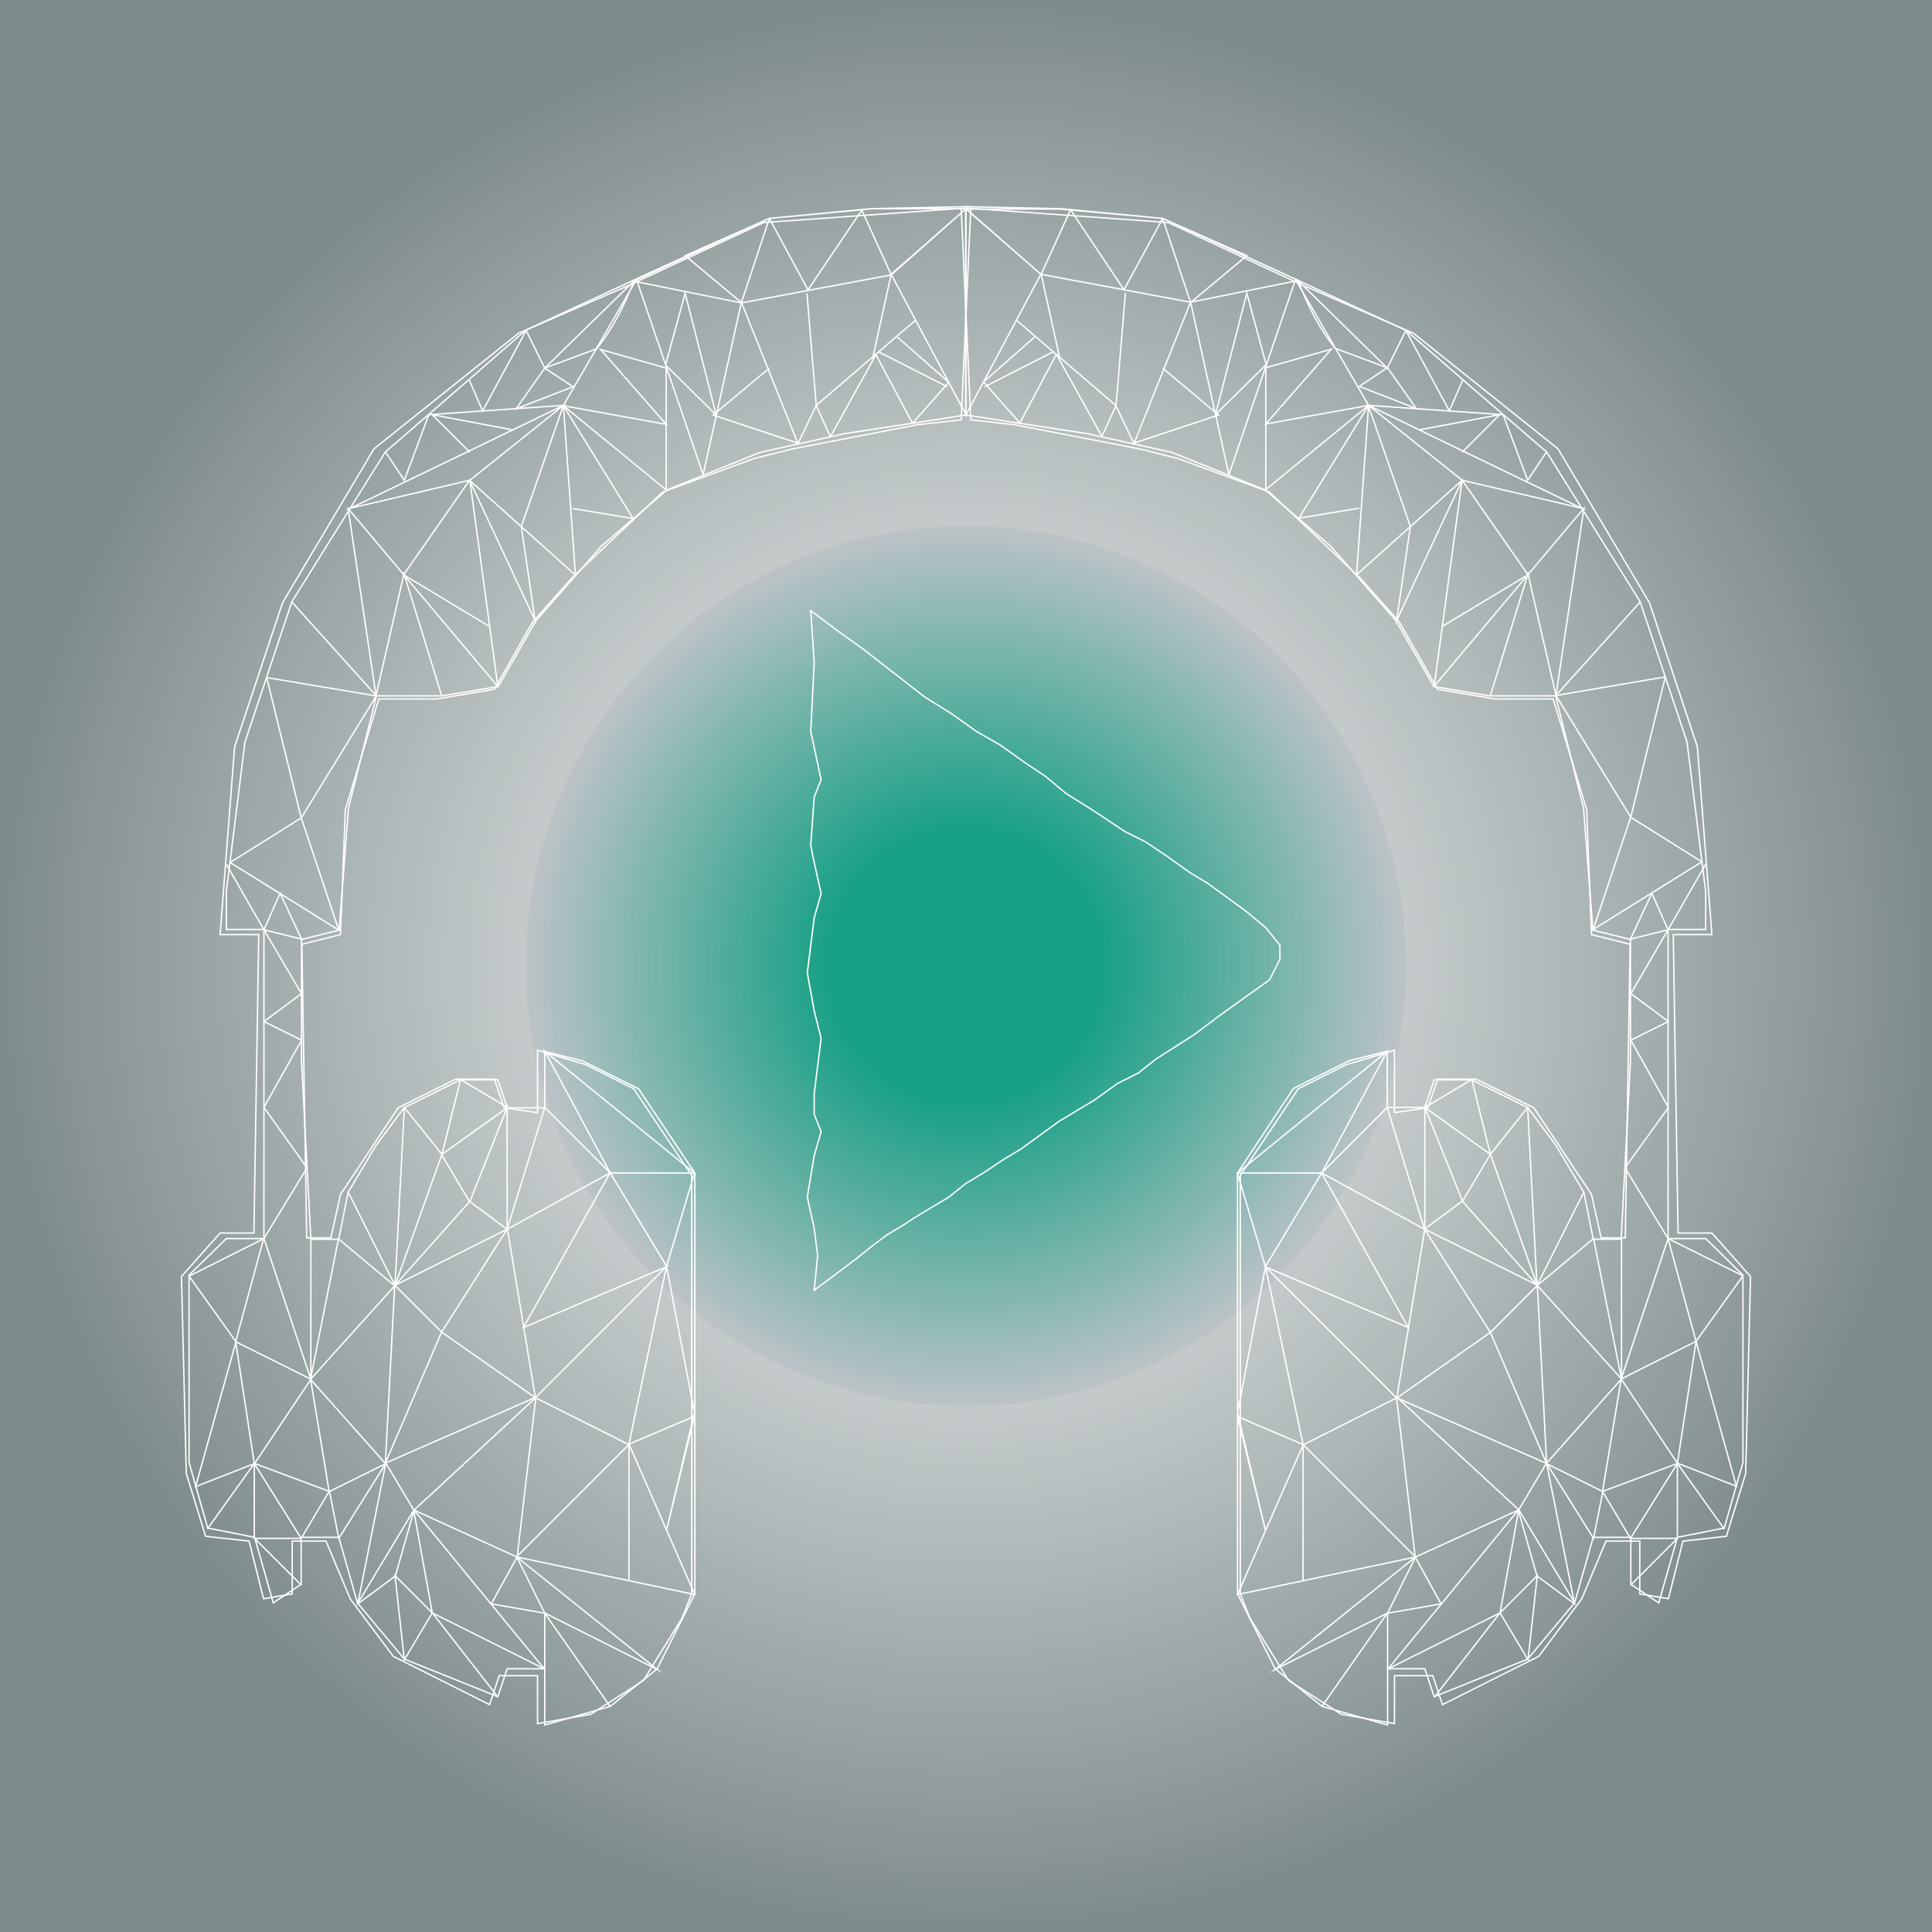
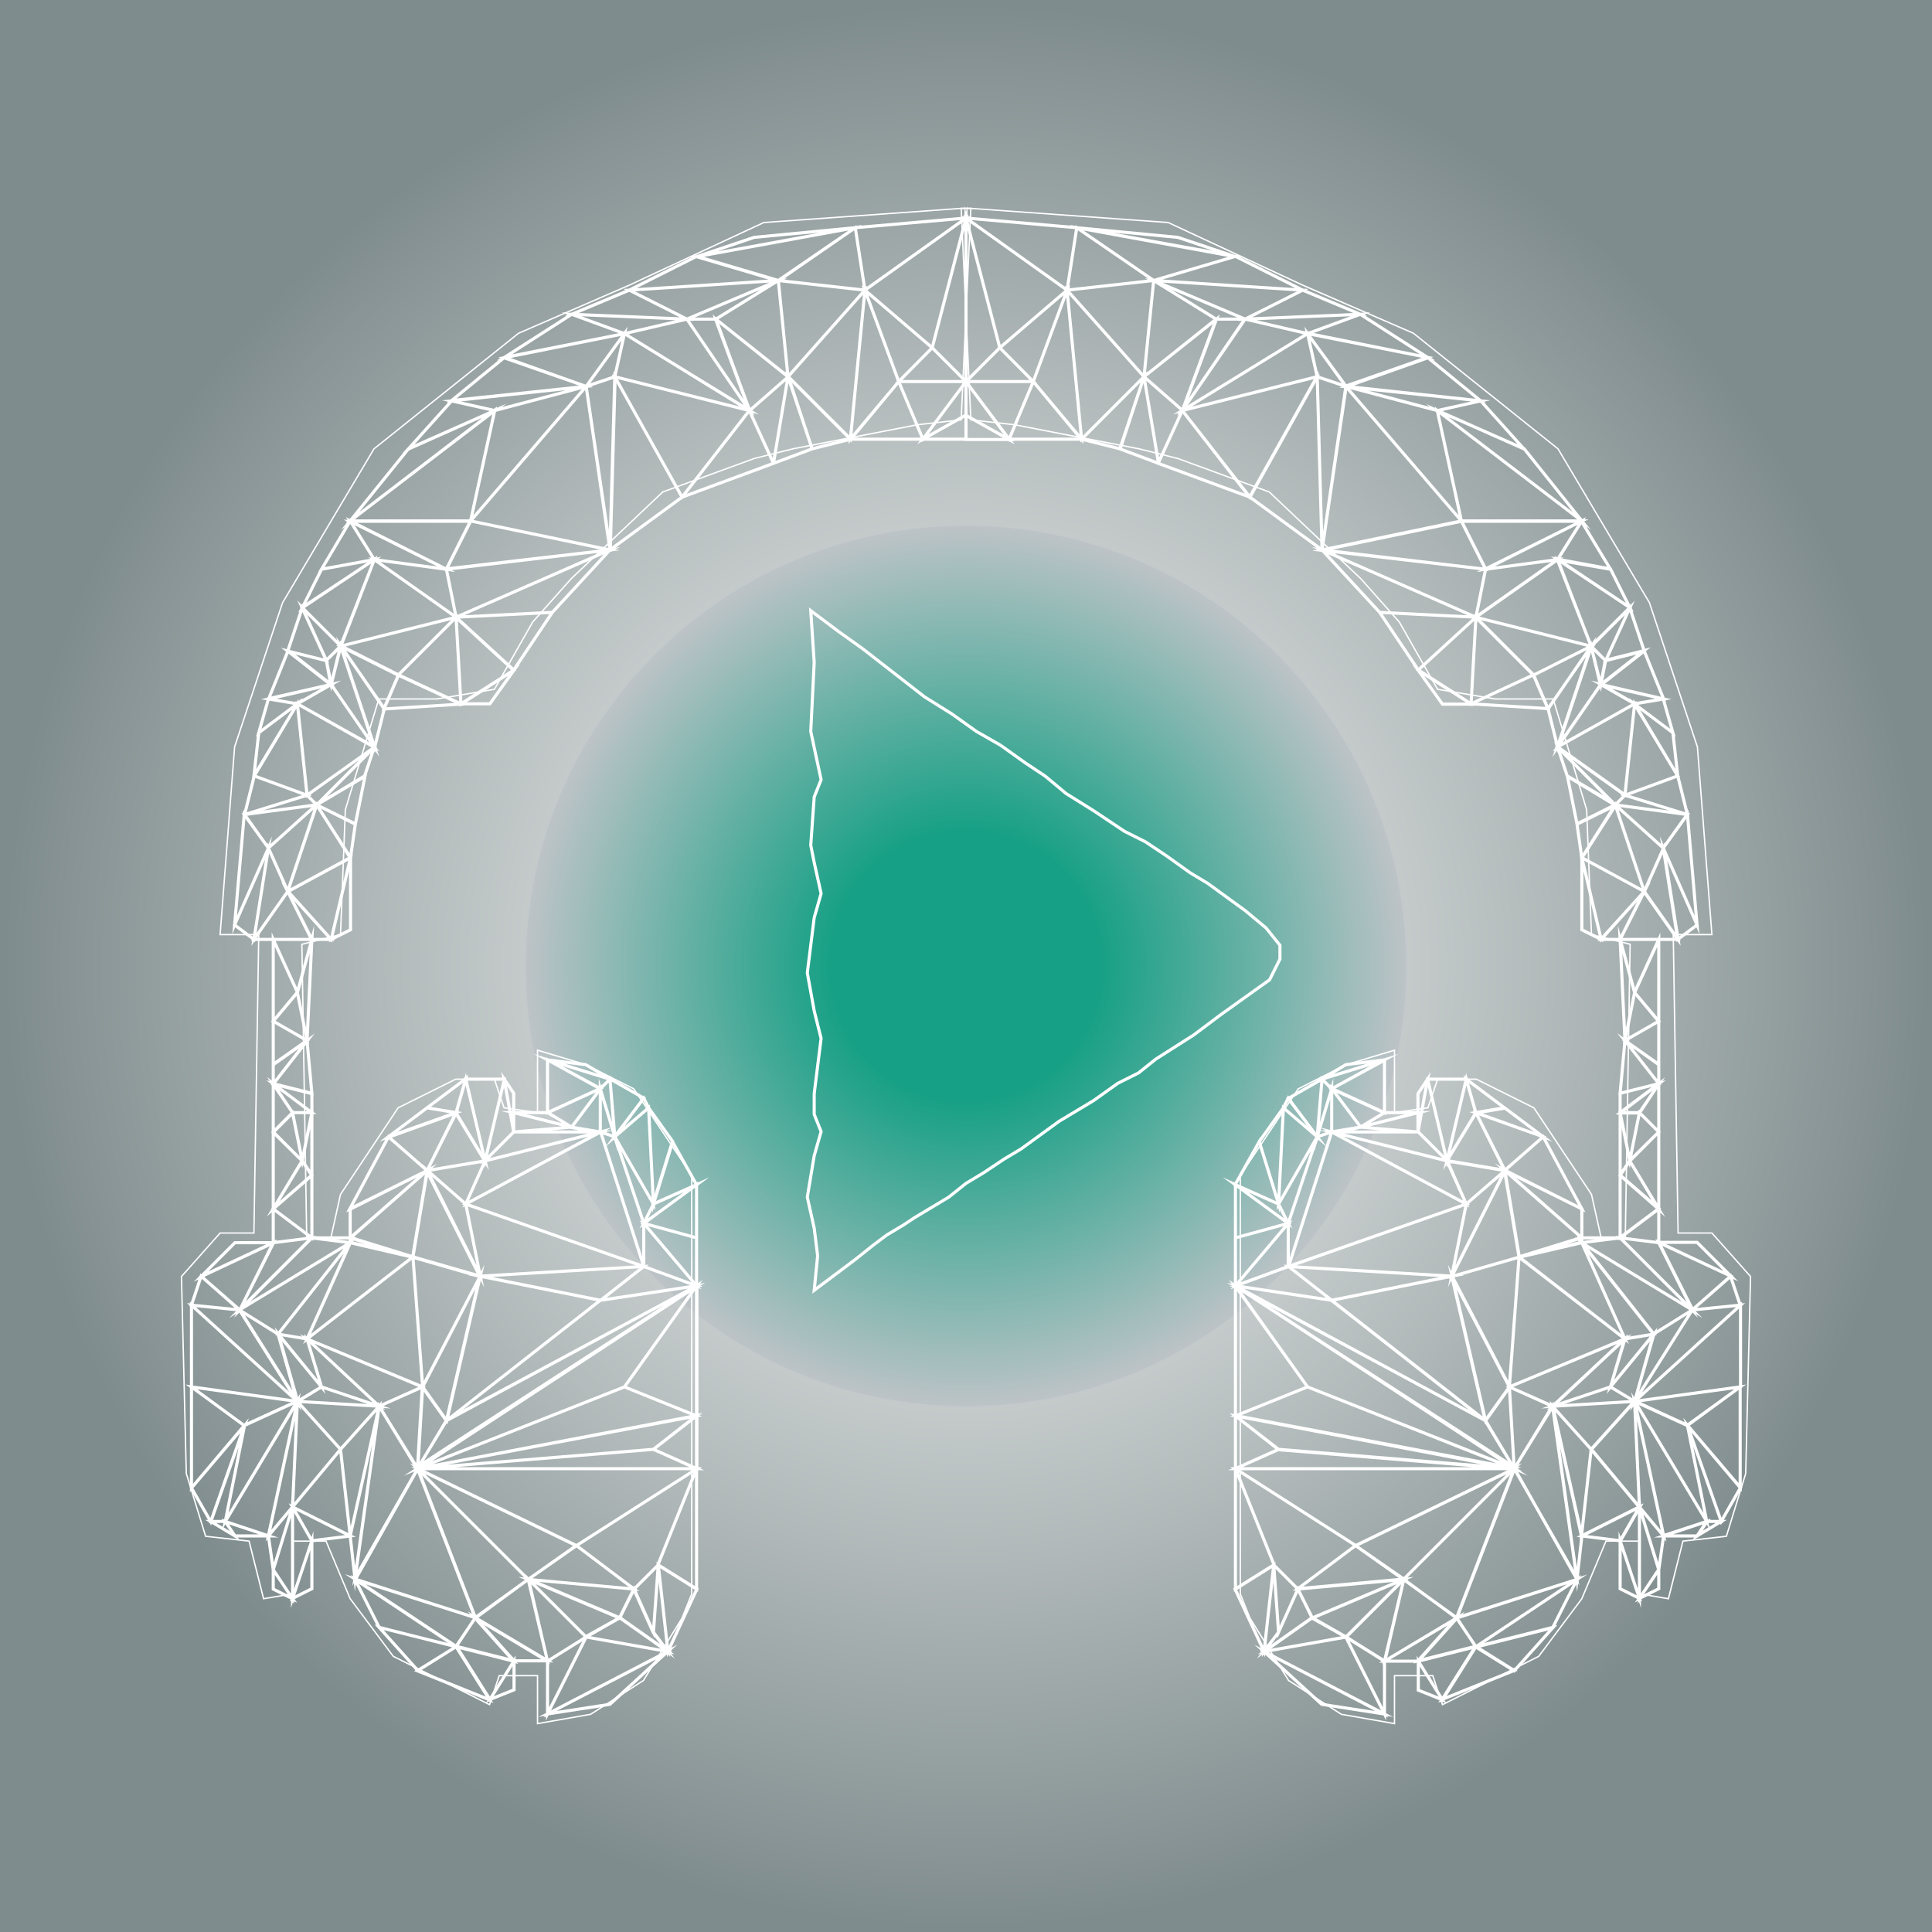
<svg xmlns="http://www.w3.org/2000/svg" version="1.1" x="0px" y="0px" viewBox="0 0 560 560" style="enable-background:new 0 0 560 560;" xml:space="preserve">
  <style type="text/css">
	.st0 { display:none;fill:none;stroke:#FFFFFF;stroke-width:0.4;stroke-miterlimit:10; }
- 	.st1 { fill:none;stroke:#FFFFFF;stroke-width:0.4;stroke-miterlimit:10; }
- 	.st2 { fill:none;stroke:#0000FF;stroke-width:0.4;stroke-miterlimit:10; }
+ 	.st1 { fill:none;stroke:#FFFFFF;stroke-width:0.9;stroke-miterlimit:10; }
+ 	.st2 { fill:none;stroke:#FFFFFF;stroke-width:0.4;stroke-miterlimit:10; }
	.st3 { fill:url(#outside-background-rectangle_1_); }
	.st4 { fill:url(#inside-background-rectangle_1_); }
	.blur { opacity: 0; }
	
	.shake-outline {
		animation: shake 0.82s cubic-bezier(.36,.07,.19,.97) 0s infinite alternate;
	}

	@keyframes shake {
		10%, 90%, 30%, 50%, 70% { transform: translate3d(0, -4px, 0); }
		20%, 80%, 40%, 60% { transform: translate3d(5px, 0, 0); }
	}

	
	.change-color-inside-background {
		animation: change-color .5s linear;
		animation-fill-mode: forwards;
	}

	@keyframes change-color {
		from { stop-color: #16a085; }
		to { stop-color: #9b59b6; }
	}

	

	.heart-beat {
		transform-origin: 50% 50%;
		animation: heartbeat 1s .5s infinite;
	}

	@keyframes heartbeat {
		0%, 40%, 80%, 100% { transform: scale( .8 ); }
		20%, 60% { transform: scale( .92 ); }
	}

	
	.fade-in {
		transform-origin: 50% 50%;
		animation: fade-in 12.5s, heartbeat 1s .5s infinite;
		animation-fill-mode: forwards;
	}

	@keyframes fade-in {
		from { opacity: 0; }
		to { opacity: 1; }
	}


</style>
  <g id="outside-background">
    <radialGradient id="outside-background-rectangle_1_" cx="280" cy="280" r="280" gradientUnits="userSpaceOnUse">
      <stop offset="0" style="stop-color:#FFFFFF" />
      <stop offset="0.995" style="stop-color:#7F8C8D" />
    </radialGradient>
    <rect id="outside-background-rectangle" x="0" y="0" class="st3" width="560" height="560" />
  </g>
  <g id="inside-background">
    <radialGradient id="inside-background-rectangle_1_" cx="280" cy="280" r="127.646" gradientUnits="userSpaceOnUse">
      <stop offset="0.303" style="stop-color:#16A085" id="inside-gradient-stop1" />
      <stop offset="1" style="stop-color:#BDC3C7" />
    </radialGradient>
    <circle id="inside-background-rectangle" class="st4" cx="280" cy="280" r="127.6" />
  </g>
  <g id="headphone">
-     <path id="headphone_1_" class="st1" d="M262.4,123l-17.6,2.7l-24.4,5.4l-27.1,10.9l-19,16.3l-19,21.7l-10.9,19l-16.3,2.7h-19   l-8.1,32.6l-2.7,35.3l-10.9,2.7v35.3l2.7,51.6h8.1l2.7-13.6l8.1-13.6l8.1-10.9l16.3-8.1h10.9l2.7,8.1h10.9v-16.3l10.9,2.7l16.3,8.1   l16.3,24.4v19v43.4v29.8v29.8l-10.9,21.7l-13.6,10.9l-19,5.4v-16.3H147l-2.7,8.1l-27.1-10.9l-13.6-16.3l-5.4-19H87.3v13.6l-8.1,5.4   l-5.4-19l-13.6-2.7l-5.4-19v-38v-16.3L65.6,359h10.9v-13.6v-54.3v-21.7H65.6v-10.9l5.4-43.4l13.6-40.7l27.1-43.4l22.3-19.3l18.4-16   l36.7-17L223,63.3l29.3-2.8l27.6-0.6v60.4L262.4,123z M280,60.5l-21.7,19l21.7,40.7V60.5z M280,60.5h-27.1L223,63.3l-39.3,18.2   l31.2,6.3l43.4-8.1L280,60.5z M198.6,74.1l16.3,13.6l8.1-24.4L198.6,74.1z M111.8,131.1l5.4,8.1l7.1-19l39-2.7L135,131.2   l-33.4,16.1l34.6-8.1l27.1-21.7l21.2-36.5l19.3,56.6l11.1-50l16.4,41l5.3-11.1l28.8-24.7 M274.6,112.1L254.7,102 M252.9,104   l5.4-24.4l-8.5-18.7L234.2,84L223,63.3 M233.9,85l2.7,32.6l4.1,9l13.2-23.8l10.6,19.9l10.5-11.9l-15-13.2 M148.6,124.6l-23.3-4.4   l10.9,10.9 M157.9,106.7l-8.3,11.8l16.5-6.4L157.9,106.7l15-5.6c6.7-8,10.8-19.6,10.8-19.6L157.9,106.7l-5.4-10.9l-12.6,23.3   l-3.9-9 M198.6,85l-5.7,20.8l14.7,14.5L198.6,85z M223,106.7l-16.3,13.6l24.4,8.1 M166,147.4l17.5,2.9l-20.2-32.7l29.8,5.4   l-19-21.7l19,5.4v35.3l-29.8-24.4l3.5,49.1l-30.6-27.4l8.1,59.7l-43.4-51.6l8.1,54.3l-31.7-5.3l10,40.6l10.9,32.6l-31.5-19.6   l20.6-12.9l21.7-35.3 M163.3,117.5l-12.2,35.1l4,27.3l-19-40.7l-19.1,27.4l24.9,15 M128,201.6l-10.9-35.3l-8.1,35.3l-24.4-27.1    M76.5,359l-21.7,10.9l13.6,19l-11.7,42l17.1-6.7l16.3-24.4L76.5,359L89,338.5L76.5,321l10.9-19.5l-10.9-5.4l10.9-8.1l-10.9-18.5   l4.7-10.6l6.2,13.3l-10.9-2.7l-10.9-19 M68.3,388.9l5.4,35.3v21.7h13.6l8.1-13.6l-5.4-32.6L68.3,388.9l8.1-29.8 M73.8,445.9   l13.6,13.6 M87.3,445.9l-13.6-21.7l-13.6,19 M95.5,432.3l2.7,13.6l13.6-21.7l-8.1,40.7l10.9-8.1l5.4-19l-8.1-13.6L95.5,432.3   l-21.7-8.1 M90.1,359v40.7l24.4-27.1l13.6-38l19-13.6l-13.6-8.1l-5.4,21.7L117.2,321l-2.7,51.6l-13.6-27.1 M103.6,464.9l16.3-27.1   l35.3-32.6l-8.1-48.8l-10.9-8.1L147,321v35.3l-32.6,16.3l-2.7,51.6l-21.7-24.4l8.1-40.7l16.3,13.6l21.7-24.4l-8.1-13.6 M147,356.3   l-19,29.8l-13.6-13.6l13.6,13.6l-16.3,38l43.4-19l-27.1-19 M157.9,483.9v-16.3l-8.1-16.3l-29.8-13.6L157.9,483.9z M119.9,437.7   l5.4,29.8l32.6,16.3l-32.6-16.3l-8.1,13.6l-2.7-24.4l10.9,10.9l19,24.4 M190.5,483.9l-40.7-32.6l51.6,10.9l-19-43.4l-27.1-13.6   l-5.4,46.1l-7.5,13.6l15.6,2.7L190.5,483.9z M157.9,467.6l19,27.1 M182.3,458.1v-39.4l-32.6,32.6 M201.3,340l-43.4-35.3l19,35.3   H201.3z M201.3,340l-8.1,27.1l8.1,42.3l-8.1,34.1l8.1-33l-19,8.1l10.9-51.6L176.9,340l-19-19L147,356.3l29.8-16.3l-25.1,44.8   l41.4-17.6l-38,38 M297.6,123l17.6,2.7l24.4,5.4l27.1,10.9l19,16.3l19,21.7l10.9,19l16.3,2.7h19l8.1,32.6l2.7,35.3l10.9,2.7v35.3   l-2.7,51.6h-8.1l-2.7-13.6l-8.1-13.6l-8.1-10.9l-16.3-8.1h-10.9L413,321h-10.9v-16.3l-10.9,2.7l-16.3,8.1L358.7,340v19v43.4v29.8   v29.8l10.9,21.7l13.6,10.9l19,5.4v-16.3H413l2.7,8.1l27.1-10.9l13.6-16.3l5.4-19h10.9v13.6l8.1,5.4l5.4-19l13.6-2.7l5.4-19v-38   v-16.3L494.4,359h-10.9v-13.6v-54.3v-21.7h10.9v-10.9l-5.4-43.4l-13.6-40.7l-27.1-43.4L426,111.8l-18.4-16l-36.7-17L337,63.3   l-29.3-2.8L280,59.9v60.4L297.6,123z M280,120.2l21.7-40.7l-21.7-19V120.2z M301.7,79.5l43.4,8.1l31.2-6.3L337,63.3l-29.8-2.7H280   L301.7,79.5z M337,63.3l8.1,24.4l16.3-13.6L337,63.3z M294.6,92.8l28.8,24.7l5.3,11.1l16.4-41l11.1,50l19.3-56.6l21.2,36.5   l27.1,21.7l34.6,8.1L425,131.2l-28.3-13.7l39,2.7l7.1,19l5.4-8.1 M285.4,112.1l19.8-10.1 M337,63.3L325.8,84l-15.5-23.2l-8.5,18.7   l5.4,24.4 M300.1,97.5l-15,13.2l10.5,11.9l10.6-19.9l13.2,23.8l4.1-9l2.7-32.6 M423.8,131.1l10.9-10.9l-23.3,4.4 M424,110.1l-3.9,9   l-12.6-23.3l-5.4,10.9l-25.8-25.3c0,0,4.1,11.7,10.8,19.6l15,5.6l-8.1,5.4l16.5,6.4l-8.3-11.8 M352.3,120.2l14.7-14.5L361.4,85   L352.3,120.2z M328.8,128.4l24.4-8.1L337,106.7 M451,201.6l21.7,35.3l20.6,12.9l-31.5,19.6l10.9-32.6l10-40.6L451,201.6l8.1-54.3   l-43.4,51.6l8.1-59.7l-30.6,27.4l3.5-49.1l-29.8,24.4v-35.3l19-5.4l-19,21.7l29.8-5.4l-20.2,32.7l17.5-2.9 M418,181.6l24.9-15   l-19.1-27.4l-19,40.7l4-27.3l-12.2-35.1 M475.4,174.5L451,201.6l-8.1-35.3L432,201.6 M494.4,250.5l-10.9,19l-10.9,2.7l6.2-13.3   l4.7,10.6L472.7,288l10.9,8.1l-10.9,5.4l10.9,19.5L471,338.5l12.5,20.5l-13.6,40.7l16.3,24.4l17.1,6.7l-11.7-42l13.6-19L483.5,359    M483.5,359l8.1,29.8l-21.7,10.9l-5.4,32.6l8.1,13.6h13.6v-21.7l5.4-35.3 M486.2,445.9l-13.6,13.6 M499.8,443.2l-13.6-19   l-13.6,21.7 M486.2,424.2l-21.7,8.1l-16.3-8.1l-8.1,13.6l5.4,19l10.9,8.1l-8.1-40.7l13.6,21.7l2.7-13.6 M459.1,345.5l-13.6,27.1   l-2.7-51.6L432,334.6l-5.4-21.7L413,321l19,13.6l13.6,38l24.4,27.1V359 M432,334.6l-8.1,13.6l21.7,24.4l16.3-13.6l8.1,40.7   l-21.7,24.4l-2.7-51.6L413,356.3V321l10.9,27.1l-10.9,8.1l-8.1,48.8l35.3,32.6l16.3,27.1 M432,386.2l-27.1,19l43.4,19L432,386.2   l13.6-13.6L432,386.2l-19-29.8 M440.1,437.7l-29.8,13.6l-8.1,16.3v16.3L440.1,437.7z M415.7,492l19-24.4l10.9-10.9l-2.7,24.4   l-8.1-13.6l-32.6,16.3l32.6-16.3l5.4-29.8 M402.1,467.6l15.6-2.7l-7.5-13.6l-5.4-46.1l-27.1,13.6l-19,43.4l51.6-10.9l-40.7,32.6   L402.1,467.6z M402.1,467.6l-19,27.1 M410.3,451.3l-32.6-32.6v39.4 M383.1,340l19-35.3L358.7,340H383.1z M404.8,405.2l-38-38   l41.4,17.6L383.1,340l29.8,16.3L402.1,321l-19,19l-16.3,27.1l10.9,51.6l-19-8.1l8.1,33l-8.1-34.1l8.1-42.3l-8.1-27.1" />
+     <path id="headphone_1_" class="st1" d="M280,63.2l29.3,20.9l-19.5,16.7L280,63.2z M299.5,110.6l9.8-26.5l-19.5,16.7L299.5,110.6z    M289.8,100.8l-9.8,9.8h19.5L289.8,100.8z M289.8,100.8L280,63.2v47.4L289.8,100.8z M280,120.4l12.5,7L280,110.6V120.4z M280,120.4   v7h12.5L280,120.4z M292.5,127.3l7-16.7H280L292.5,127.3z M309.3,84.1l2.8-18.1L280,63.2L309.3,84.1z M292.5,127.3h20.9l-13.9-16.7   L292.5,127.3z M313.5,127.3l-4.2-43.2l-9.8,26.5L313.5,127.3z M331.6,109.2l11.2,9.8l9.8-26.5L331.6,109.2z M331.6,109.2   l-18.1,18.1l11.2,2.8L331.6,109.2z M324.6,130.1l11.2,4.2l-4.2-25.1L324.6,130.1z M362.3,144.1L342.7,119l-7,15.3L362.3,144.1z    M362.3,144.1l20.9,15.3l-1.4-50.2L362.3,144.1z M383.2,159.4l16.7,18.1l27.9,1.4L383.2,159.4z M399.9,177.5l11.2,16.7l16.7-15.3   L399.9,177.5z M411.1,194.3l7,9.8h8.4L411.1,194.3z M426.4,204l1.4-25.1l-16.7,15.3L426.4,204z M426.4,204l18.1-8.4l-16.7-16.7   L426.4,204z M426.4,204l22.3,1.4l-4.2-9.8L426.4,204z M448.7,205.4l2.8,11.2l9.8-29.3L448.7,205.4z M451.5,216.6l2.8,8.4l13.9,8.4   L451.5,216.6z M454.3,224.9l2.8,13.9l11.2-5.6L454.3,224.9z M457.1,238.9l1.4,9.8l9.8-15.3L457.1,238.9z M458.5,248.6v20.9l5.6,2.8   L458.5,248.6z M464,272.3h5.6l7-13.9L464,272.3z M476.6,258.4l-18.1-9.8l5.6,23.7L476.6,258.4z M458.5,248.6l18.1,9.8l-8.4-25.1   L458.5,248.6z M469.6,272.3h16.7l-9.8-13.9L469.6,272.3z M486.3,272.3l5.6-4.2l-9.8-22.3L486.3,272.3z M491.9,268.1l-2.8-32.1   l-7,9.8L491.9,268.1z M489.1,236.1l-2.8-11.2l-15.3,5.6L489.1,236.1z M486.3,224.9l-1.4-12.5l-11.2-8.4L486.3,224.9z M484.9,212.4   l-2.8-9.8l-8.4,1.4L484.9,212.4z M482.2,202.6l-5.6-13.9l-12.5,9.8L482.2,202.6z M476.6,188.7l-4.2-12.5l-7,15.3L476.6,188.7z    M472.4,176.1l-5.6-11.2l-15.3-2.8L472.4,176.1z M466.8,165l-8.4-13.9l-7,11.2L466.8,165z M458.5,151h-34.9l7,13.9L458.5,151z    M458.5,151l-16.7-20.9L416.6,119L458.5,151z M441.7,130.1l-12.5-13.9l-12.5,2.8L441.7,130.1z M429.2,116.2l-15.3-12.5l-23.7,8.4   L429.2,116.2z M413.8,103.6l-34.9-7l11.2,15.3L413.8,103.6z M413.8,103.6l-19.5-12.5L379,96.7L413.8,103.6z M394.3,91.1l-16.7-7   l-16.7,8.4L394.3,91.1z M377.6,84.1l-43.2-2.8l26.5,11.2L377.6,84.1z M377.6,84.1l-19.5-9.8l-23.7,7L377.6,84.1z M358.1,74.4   l-16.7-5.6L312.1,66L358.1,74.4z M312.1,66l22.3,15.3l23.7-7L312.1,66z M312.1,66l-2.8,18.1l25.1-2.8L312.1,66z M331.6,109.2   l-22.3-25.1l4.2,43.2L331.6,109.2z M352.5,92.5l-18.1-11.2l-2.8,27.9L352.5,92.5z M334.4,81.3l-25.1,2.8l22.3,25.1L334.4,81.3z    M360.9,92.5l-26.5-11.2l18.1,11.2H360.9z M352.5,92.5l-9.8,26.5l18.1-26.5H352.5z M360.9,92.5l18.1,4.2l15.3-5.6L360.9,92.5z    M360.9,92.5L342.7,119L379,96.7L360.9,92.5z M381.8,109.2L379,96.7L342.7,119L381.8,109.2z M342.7,119l19.5,25.1l19.5-34.9   L342.7,119z M390.1,112L379,96.7l2.8,12.5L390.1,112z M429.2,116.2l-39-4.2l26.5,7L429.2,116.2z M458.5,151L416.6,119l7,32.1H458.5   z M416.6,119l-26.5-7l33.5,39L416.6,119z M381.8,109.2l1.4,50.2l7-47.4L381.8,109.2z M383.2,159.4l40.4-8.4l-33.5-39L383.2,159.4z    M430.6,165l-7-13.9l-40.4,8.4L430.6,165z M430.6,165l20.9-2.8l7-11.2L430.6,165z M383.2,159.4l44.6,19.5l2.8-13.9L383.2,159.4z    M427.8,178.9l23.7-16.7l-20.9,2.8L427.8,178.9z M444.5,195.7l16.7-8.4l-33.5-8.4L444.5,195.7z M461.2,187.3l-16.7,8.4l4.2,9.8   L461.2,187.3z M461.2,187.3l-9.8-25.1l-23.7,16.7L461.2,187.3z M461.2,187.3l11.2-11.2l-20.9-13.9L461.2,187.3z M465.4,191.5   l7-15.3l-11.2,11.2L465.4,191.5z M464,198.4l12.5-9.8l-11.2,2.8L464,198.4z M465.4,191.5l-4.2-4.2l2.8,11.2L465.4,191.5z    M482.2,202.6l-18.1-4.2l9.8,5.6L482.2,202.6z M461.2,187.3l-9.8,29.3l12.5-18.1L461.2,187.3z M464,198.4l-12.5,18.1l22.3-12.5   L464,198.4z M473.8,204l-2.8,26.5l15.3-5.6L473.8,204z M473.8,204l-22.3,12.5l19.5,13.9L473.8,204z M451.5,216.6l16.7,16.7l2.8-2.8   L451.5,216.6z M471,230.5l-2.8,2.8l20.9,2.8L471,230.5z M489.1,236.1l-20.9-2.8l13.9,12.5L489.1,236.1z M468.2,233.3l8.4,25.1   l5.6-12.5L468.2,233.3z M476.6,258.4l9.8,13.9l-4.2-26.5L476.6,258.4z M469.6,272.3l4.2,15.3l7-15.3H469.6z M480.8,308.6V296   l-9.8,5.6L480.8,308.6z M469.6,322.5l11.2-8.4l-11.2,2.8V322.5z M480.8,328.1l-5.6-5.6l-2.8,13.9L480.8,328.1z M469.6,272.3   l1.4,29.3l2.8-13.9L469.6,272.3z M473.8,287.7l7,8.4v-23.7L473.8,287.7z M473.8,287.7l-2.8,13.9l9.8-5.6L473.8,287.7z M471,301.6   l-1.4,15.3l11.2-2.8L471,301.6z M471,301.6l9.8,12.5v-5.6L471,301.6z M475.2,322.5l5.6,5.6v-13.9L475.2,322.5z M480.8,314.2   l-11.2,8.4h5.6L480.8,314.2z M469.6,322.5l2.8,13.9l2.8-13.9H469.6z M469.6,322.5v18.1l2.8-4.2L469.6,322.5z M472.4,336.5l8.4,13.9   v-22.3L472.4,336.5z M472.4,336.5l-2.8,4.2l11.2,9.8L472.4,336.5z M501.7,369.9l-9.8-9.8h-11.2L501.7,369.9z M504.5,378.3   l-30.7,27.9l30.7-4.2V378.3z M489.1,413.1l9.8,27.9l5.6-9.8L489.1,413.1z M482.2,445.2h9.8l2.8-4.2L482.2,445.2z M437.5,402   l33.5-13.9l-30.7-23.7L437.5,402z M425,349l-39-20.9l-12.5,39L425,349z M358.1,425.7l34.9,22.3l46-22.3H358.1z M450.1,471.7l7-13.9   l-29.3,19.5L450.1,471.7z M490.5,379.7l-20.9-20.9l-11.2,1.4L490.5,379.7z M469.6,340.6v18.1l11.2-8.4L469.6,340.6z M469.6,358.8   l11.2,1.4v-9.8L469.6,358.8z M490.5,379.7l13.9-1.4l-2.8-8.4L490.5,379.7z M501.7,369.9l-20.9-9.8l9.8,19.5L501.7,369.9z    M480.8,360.2l-11.2-1.4l20.9,20.9L480.8,360.2z M469.6,358.8h-11.2v1.4L469.6,358.8z M490.5,379.7l-16.7,26.5l30.7-27.9   L490.5,379.7z M473.8,406.2l15.3,7l15.3-11.2L473.8,406.2z M489.1,413.1l15.3,18.1V402L489.1,413.1z M494.7,441l-2.8,4.2l7-4.2   H494.7z M489.1,413.1l-15.3-7l20.9,34.9L489.1,413.1z M494.7,441h4.2l-9.8-27.9L494.7,441z M494.7,441l-20.9-34.9l8.4,39L494.7,441   z M358.1,372.7v37.6l80.9,15.3L358.1,372.7z M358.1,410.4v15.3h80.9L358.1,410.4z M390.1,474.5l16.7-16.7l-26.5,11.2L390.1,474.5z    M369.2,453.6l1.4,19.5l5.6-12.5L369.2,453.6z M366.4,478.7l16.7,15.3l18.1,2.8L366.4,478.7z M369.2,453.6l-11.2,7l8.4,18.1   L369.2,453.6z M358.1,460.6l11.2-7l-11.2-27.9V460.6z M369.2,453.6l-2.8,25.1l4.2-5.6L369.2,453.6z M366.4,478.7l34.9,18.1   l-11.2-22.3L366.4,478.7z M380.4,468.9l-13.9,9.8l23.7-4.2L380.4,468.9z M401.3,496.8v-15.3l-11.2-7L401.3,496.8z M401.3,481.5h9.8   l11.2-12.5L401.3,481.5z M411.1,481.5v8.4l7,2.8L411.1,481.5z M418,492.6l20.9-8.4l-11.2-7L418,492.6z M438.9,484.3l11.2-12.5   l-22.3,5.6L438.9,484.3z M427.8,477.3l-16.7,4.2l7,11.2L427.8,477.3z M457.1,457.8l-18.1-32.1l-16.7,43.2L457.1,457.8z    M427.8,477.3l29.3-19.5l-34.9,11.2L427.8,477.3z M422.2,468.9l-11.2,12.5l16.7-4.2L422.2,468.9z M406.9,457.8l-16.7,16.7l11.2,7   L406.9,457.8z M401.3,481.5l20.9-12.5l-15.3-11.2L401.3,481.5z M422.2,468.9l16.7-43.2l-32.1,32.1L422.2,468.9z M438.9,425.7   l-46,22.3l13.9,9.8L438.9,425.7z M392.9,448l-16.7,12.5l30.7-2.8L392.9,448z M376.2,460.6l4.2,8.4l26.5-11.2L376.2,460.6z    M376.2,460.6l-5.6,12.5l-4.2,5.6l13.9-9.8L376.2,460.6z M420.8,369.9l-34.9,7l44.6,34.9L420.8,369.9z M457.1,457.8l1.4-12.5   l-8.4-37.6L457.1,457.8z M458.5,445.2l11.2,1.4l5.6-9.8L458.5,445.2z M469.6,446.6v13.9l5.6,2.8L469.6,446.6z M475.2,463.3l5.6-8.4   l-5.6-18.1V463.3z M475.2,436.8l-5.6,9.8l5.6,16.7V436.8z M480.8,455l1.4-9.8l-7-8.4L480.8,455z M475.2,463.3l5.6-2.8V455   L475.2,463.3z M482.2,445.2l-8.4-39l1.4,30.7L482.2,445.2z M473.8,406.2l-12.5,13.9l13.9,16.7L473.8,406.2z M461.2,420.1l-2.8,25.1   l16.7-8.4L461.2,420.1z M461.2,420.1l-11.2-12.5l8.4,37.6L461.2,420.1z M461.2,420.1l12.5-13.9l-23.7,1.4L461.2,420.1z    M450.1,407.6l16.7-5.6l4.2-13.9L450.1,407.6z M466.8,402l12.5-15.3l-8.4,1.4L466.8,402z M450.1,407.6l23.7-1.4l-7-4.2L450.1,407.6   z M473.8,406.2l16.7-26.5l-11.2,7L473.8,406.2z M473.8,406.2l5.6-19.5L466.8,402L473.8,406.2z M437.5,402l12.5,5.6l20.9-19.5   L437.5,402z M437.5,402l1.4,23.7l11.2-18.1L437.5,402z M438.9,425.7l18.1,31.6l-7-49.8L438.9,425.7z M438.9,425.7l-1.4-23.7l-7,9.8   L438.9,425.7z M437.5,402l2.8-37.6l-19.5,5.6L437.5,402z M430.6,411.8l7-9.8l-16.7-32.1L430.6,411.8z M490.5,379.7l-32.1-19.5   l20.9,26.5L490.5,379.7z M479.4,386.7l-20.9-26.5l12.5,27.9L479.4,386.7z M458.5,358.8v-8.4l-22.3-11.2L458.5,358.8z M458.5,350.4   l-11.2-20.9l-11.2,9.8L458.5,350.4z M447.3,329.5l-11.2-8.4l-8.4,1.4L447.3,329.5z M425,312.8l2.8,9.8l8.4-1.4L425,312.8z    M425,312.8h-11.2l5.6,23.7L425,312.8z M413.8,312.8l-2.8,4.2v11.2L413.8,312.8z M411.1,322.5h-9.8l-7,4.2L411.1,322.5z M386,315.6   l15.3,7v-15.3L386,315.6z M401.3,322.5l-15.3-7l8.4,11.2L401.3,322.5z M436.2,339.3l-16.7-2.8L425,349L436.2,339.3z M447.3,329.5   l-19.5-7l8.4,16.7L447.3,329.5z M427.8,322.5l-8.4,13.9l16.7,2.8L427.8,322.5z M419.4,336.5l8.4-13.9l-2.8-9.8L419.4,336.5z    M386,328.1l33.5,8.4l-8.4-8.4H386z M386,328.1l39,20.9l-5.6-12.5L386,328.1z M394.3,326.7l-8.4,1.4h25.1L394.3,326.7z    M394.3,326.7l16.7,1.4v-5.6L394.3,326.7z M471,388.1l-12.5-27.9l-18.1,4.2L471,388.1z M458.5,358.8l-22.3-19.5l4.2,25.1   L458.5,358.8z M440.3,364.3l18.1-4.2v-1.4L440.3,364.3z M436.2,339.3L425,349l-4.2,20.9L436.2,339.3z M435.9,340l-15.1,30l19.5-5.6   l-4.2-25.1 M425,349l-51.6,18.1l47.4,2.8L425,349z M386,376.9l34.9-7l-47.4-2.8L386,376.9z M438.5,425l-7.9-13.2l-72.5-39   L438.5,425z M430.6,411.8L386,376.9l-27.9-4.2L430.6,411.8z M372,321.1l-7,9.8l5.6,18.1L372,321.1z M358.1,358.8l15.3-4.2   l-15.3-11.2V358.8z M381.8,329.5l1.4-16.7l-9.8,5.6L381.8,329.5z M401.3,307.2l-11.2,1.4l-7,4.2L401.3,307.2z M383.2,312.8l2.8,2.8   l15.3-8.4L383.2,312.8z M383.2,312.8l-1.4,16.7l4.2-13.9L383.2,312.8z M381.8,329.5l4.2-1.4v-12.5L381.8,329.5z M386,328.1l8.4-1.4   l-8.4-11.2V328.1z M386,376.9l-12.5-9.8l-15.3,5.6L386,376.9z M373.4,354.6l-15.3,4.2v13.9L373.4,354.6z M370.6,349l2.8,5.6   l8.4-25.1L370.6,349z M373.4,354.6l-2.8-5.6l-12.5-5.6L373.4,354.6z M370.6,349l-5.6-18.1l-7,12.5L370.6,349z M381.8,329.5   l-8.4-11.2l-1.4,2.8L381.8,329.5z M370.6,349l11.2-19.5l-9.8-8.4L370.6,349z M373.4,367.1v-12.5l-15.3,18.1L373.4,367.1z    M358.1,410.4L379,402l-20.9-29.3V410.4z M358.1,410.4l80.9,15.3L379,402L358.1,410.4z M438.9,425.7l-80.9-53L379,402L438.9,425.7z    M358.1,410.4l12.5,9.8l68.3,5.6L358.1,410.4z M358.1,410.4v15.3l12.5-5.6L358.1,410.4z M358.1,425.7h80.9l-68.3-5.6L358.1,425.7z    M270.2,100.8l-19.5-16.7L280,63.2L270.2,100.8z M270.2,100.8l-19.5-16.7l9.8,26.5L270.2,100.8z M260.5,110.6H280l-9.8-9.8   L260.5,110.6z M280,110.6V63.2l-9.8,37.6L280,110.6z M280,110.6l-12.5,16.7l12.5-7V110.6z M267.5,127.3H280v-7L267.5,127.3z    M280,110.6h-19.5l7,16.7L280,110.6z M280,63.2L247.9,66l2.8,18.1L280,63.2z M260.5,110.6l-13.9,16.7h20.9L260.5,110.6z    M260.5,110.6l-9.8-26.5l-4.2,43.2L260.5,110.6z M207.5,92.5l9.8,26.5l11.2-9.8L207.5,92.5z M235.4,130.1l11.2-2.8l-18.1-18.1   L235.4,130.1z M228.4,109.2l-4.2,25.1l11.2-4.2L228.4,109.2z M224.2,134.3l-7-15.3l-19.5,25.1L224.2,134.3z M178.2,109.2l-1.4,50.2   l20.9-15.3L178.2,109.2z M132.2,178.9l27.9-1.4l16.7-18.1L132.2,178.9z M132.2,178.9l16.7,15.3l11.2-16.7L132.2,178.9z M133.6,204   h8.4l7-9.8L133.6,204z M148.9,194.3l-16.7-15.3l1.4,25.1L148.9,194.3z M132.2,178.9l-16.7,16.7l18.1,8.4L132.2,178.9z M115.5,195.7   l-4.2,9.8l22.3-1.4L115.5,195.7z M98.8,187.3l9.8,29.3l2.8-11.2L98.8,187.3z M91.8,233.3l13.9-8.4l2.8-8.4L91.8,233.3z M91.8,233.3   l11.2,5.6l2.8-13.9L91.8,233.3z M91.8,233.3l9.8,15.3l1.4-9.8L91.8,233.3z M96,272.3l5.6-2.8v-20.9L96,272.3z M83.4,258.4l7,13.9   H96L83.4,258.4z M96,272.3l5.6-23.7l-18.1,9.8L96,272.3z M91.8,233.3l-8.4,25.1l18.1-9.8L91.8,233.3z M83.4,258.4l-9.8,13.9h16.7   L83.4,258.4z M77.8,245.8l-9.8,22.3l5.6,4.2L77.8,245.8z M77.8,245.8l-7-9.8l-2.8,32.1L77.8,245.8z M89,230.5l-15.3-5.6l-2.8,11.2   L89,230.5z M86.2,204l-11.2,8.4l-1.4,12.5L86.2,204z M86.2,204l-8.4-1.4l-2.8,9.8L86.2,204z M96,198.4l-12.5-9.8l-5.6,13.9   L96,198.4z M94.6,191.5l-7-15.3l-4.2,12.5L94.6,191.5z M108.5,162.2L93.2,165l-5.6,11.2L108.5,162.2z M108.5,162.2l-7-11.2   L93.2,165L108.5,162.2z M129.4,165l7-13.9h-34.9L129.4,165z M143.4,119l-25.1,11.2L101.5,151L143.4,119z M143.4,119l-12.5-2.8   l-12.5,13.9L143.4,119z M169.9,112l-23.7-8.4l-15.3,12.5L169.9,112z M169.9,112L181,96.7l-34.9,7L169.9,112z M181,96.7l-15.3-5.6   l-19.5,12.5L181,96.7z M199.1,92.5l-16.7-8.4l-16.7,7L199.1,92.5z M199.1,92.5l26.5-11.2l-43.2,2.8L199.1,92.5z M225.6,81.3   l-23.7-7l-19.5,9.8L225.6,81.3z M247.9,66l-29.3,2.8l-16.7,5.6L247.9,66z M201.9,74.4l23.7,7L247.9,66L201.9,74.4z M225.6,81.3   l25.1,2.8L247.9,66L225.6,81.3z M246.5,127.3l4.2-43.2l-22.3,25.1L246.5,127.3z M228.4,109.2l-2.8-27.9l-18.1,11.2L228.4,109.2z    M228.4,109.2l22.3-25.1l-25.1-2.8L228.4,109.2z M207.5,92.5l18.1-11.2l-26.5,11.2H207.5z M199.1,92.5l18.1,26.5l-9.8-26.5H199.1z    M165.7,91.1l15.3,5.6l18.1-4.2L165.7,91.1z M181,96.7l36.2,22.3l-18.1-26.5L181,96.7z M217.3,119L181,96.7l-2.8,12.5L217.3,119z    M178.2,109.2l19.5,34.9l19.5-25.1L178.2,109.2z M178.2,109.2l2.8-12.5L169.9,112L178.2,109.2z M143.4,119l26.5-7l-39,4.2   L143.4,119z M136.4,151l7-32.1L101.5,151H136.4z M136.4,151l33.5-39l-26.5,7L136.4,151z M169.9,112l7,47.4l1.4-50.2L169.9,112z    M169.9,112l-33.5,39l40.4,8.4L169.9,112z M176.8,159.4l-40.4-8.4l-7,13.9L176.8,159.4z M101.5,151l7,11.2l20.9,2.8L101.5,151z    M129.4,165l2.8,13.9l44.6-19.5L129.4,165z M129.4,165l-20.9-2.8l23.7,16.7L129.4,165z M132.2,178.9l-33.5,8.4l16.7,8.4   L132.2,178.9z M111.3,205.4l4.2-9.8l-16.7-8.4L111.3,205.4z M132.2,178.9l-23.7-16.7l-9.8,25.1L132.2,178.9z M108.5,162.2   l-20.9,13.9l11.2,11.2L108.5,162.2z M98.8,187.3l-11.2-11.2l7,15.3L98.8,187.3z M94.6,191.5l-11.2-2.8l12.5,9.8L94.6,191.5z    M96,198.4l2.8-11.2l-4.2,4.2L96,198.4z M86.2,204l9.8-5.6l-18.1,4.2L86.2,204z M96,198.4l12.5,18.1l-9.8-29.3L96,198.4z M86.2,204   l22.3,12.5L96,198.4L86.2,204z M73.7,224.9l15.3,5.6L86.2,204L73.7,224.9z M89,230.5l19.5-13.9L86.2,204L89,230.5z M89,230.5   l2.8,2.8l16.7-16.7L89,230.5z M70.9,236.1l20.9-2.8l-2.8-2.8L70.9,236.1z M77.8,245.8l13.9-12.5l-20.9,2.8L77.8,245.8z M77.8,245.8   l5.6,12.5l8.4-25.1L77.8,245.8z M77.8,245.8l-4.2,26.5l9.8-13.9L77.8,245.8z M79.2,272.3l7,15.3l4.2-15.3H79.2z M89,301.6l-9.8-5.6   v12.5L89,301.6z M90.4,316.9l-11.2-2.8l11.2,8.4V316.9z M87.6,336.5l-2.8-13.9l-5.6,5.6L87.6,336.5z M86.2,287.7l2.8,13.9l1.4-29.3   L86.2,287.7z M79.2,272.3V296l7-8.4L79.2,272.3z M79.2,296l9.8,5.6l-2.8-13.9L79.2,296z M79.2,314.2l11.2,2.8L89,301.6L79.2,314.2z    M79.2,308.6v5.6l9.8-12.5L79.2,308.6z M79.2,314.2v13.9l5.6-5.6L79.2,314.2z M84.8,322.5h5.6l-11.2-8.4L84.8,322.5z M84.8,322.5   l2.8,13.9l2.8-13.9H84.8z M87.6,336.5l2.8,4.2v-18.1L87.6,336.5z M79.2,328.1v22.3l8.4-13.9L79.2,328.1z M79.2,350.4l11.2-9.8   l-2.8-4.2L79.2,350.4z M79.2,360.2H68.1l-9.8,9.8L79.2,360.2z M55.5,402l30.7,4.2l-30.7-27.9V402z M55.5,431.3l5.6,9.8l9.8-27.9   L55.5,431.3z M65.3,441l2.8,4.2h9.8L65.3,441z M119.7,364.3L89,388.1l33.5,13.9L119.7,364.3z M186.6,367.1l-12.5-39L135,349   L186.6,367.1z M121.1,425.7l46,22.3l34.9-22.3H121.1z M132.2,477.3l-29.3-19.5l7,13.9L132.2,477.3z M101.5,360.2l-11.2-1.4   l-20.9,20.9L101.5,360.2z M79.2,350.4l11.2,8.4v-18.1L79.2,350.4z M79.2,350.4v9.8l11.2-1.4L79.2,350.4z M58.3,369.9l-2.8,8.4   l13.9,1.4L58.3,369.9z M69.5,379.7l9.8-19.5l-20.9,9.8L69.5,379.7z M69.5,379.7l20.9-20.9l-11.2,1.4L69.5,379.7z M101.5,360.2v-1.4   H90.4L101.5,360.2z M55.5,378.3l30.7,27.9l-16.7-26.5L55.5,378.3z M55.5,402l15.3,11.2l15.3-7L55.5,402z M55.5,402v29.3l15.3-18.1   L55.5,402z M61.1,441l7,4.2l-2.8-4.2H61.1z M65.3,441l20.9-34.9l-15.3,7L65.3,441z M70.9,413.1L61.1,441h4.2L70.9,413.1z    M77.8,445.2l8.4-39L65.3,441L77.8,445.2z M121.1,425.7l80.9-15.3v-37.6L121.1,425.7z M121.1,425.7h80.9v-15.3L121.1,425.7z    M179.6,468.9l-26.5-11.2l16.7,16.7L179.6,468.9z M183.8,460.6l5.6,12.5l1.4-19.5L183.8,460.6z M158.7,496.8l18.1-2.8l16.7-15.3   L158.7,496.8z M193.6,478.7l8.4-18.1l-11.2-7L193.6,478.7z M201.9,425.7l-11.2,27.9l11.2,7V425.7z M189.4,473.1l4.2,5.6l-2.8-25.1   L189.4,473.1z M169.9,474.5l-11.2,22.3l34.9-18.1L169.9,474.5z M169.9,474.5l23.7,4.2l-13.9-9.8L169.9,474.5z M169.9,474.5l-11.2,7   v15.3L169.9,474.5z M137.8,468.9l11.2,12.5h9.8L137.8,468.9z M142,492.6l7-2.8v-8.4L142,492.6z M132.2,477.3l-11.2,7l20.9,8.4   L132.2,477.3z M132.2,477.3l-22.3-5.6l11.2,12.5L132.2,477.3z M142,492.6l7-11.2l-16.7-4.2L142,492.6z M137.8,468.9l-16.7-43.2   l-18.1,32.1L137.8,468.9z M137.8,468.9l-34.9-11.2l29.3,19.5L137.8,468.9z M132.2,477.3l16.7,4.2l-11.2-12.5L132.2,477.3z    M158.7,481.5l11.2-7l-16.7-16.7L158.7,481.5z M153.1,457.8l-15.3,11.2l20.9,12.5L153.1,457.8z M153.1,457.8l-32.1-32.1l16.7,43.2   L153.1,457.8z M153.1,457.8l13.9-9.8l-46-22.3L153.1,457.8z M153.1,457.8l30.7,2.8L167.1,448L153.1,457.8z M153.1,457.8l26.5,11.2   l4.2-8.4L153.1,457.8z M179.6,468.9l13.9,9.8l-4.2-5.6l-5.6-12.5L179.6,468.9z M129.4,411.8l44.6-34.9l-34.9-7L129.4,411.8z    M109.9,407.6l-8.4,37.6l1.4,12.5L109.9,407.6z M84.8,436.8l5.6,9.8l11.2-1.4L84.8,436.8z M84.8,463.3l5.6-2.8v-13.9L84.8,463.3z    M84.8,436.8L79.2,455l5.6,8.4V436.8z M84.8,463.3l5.6-16.7l-5.6-9.8V463.3z M84.8,436.8l-7,8.4l1.4,9.8L84.8,436.8z M79.2,455v5.6   l5.6,2.8L79.2,455z M84.8,436.8l1.4-30.7l-8.4,39L84.8,436.8z M84.8,436.8l13.9-16.7l-12.5-13.9L84.8,436.8z M84.8,436.8l16.7,8.4   l-2.8-25.1L84.8,436.8z M101.5,445.2l8.4-37.6l-11.2,12.5L101.5,445.2z M109.9,407.6l-23.7-1.4l12.5,13.9L109.9,407.6z M89,388.1   l4.2,13.9l16.7,5.6L89,388.1z M89,388.1l-8.4-1.4L93.2,402L89,388.1z M93.2,402l-7,4.2l23.7,1.4L93.2,402z M80.6,386.7l-11.2-7   l16.7,26.5L80.6,386.7z M93.2,402l-12.5-15.3l5.6,19.5L93.2,402z M89,388.1l20.9,19.5l12.5-5.6L89,388.1z M109.9,407.6l11.2,18.1   l1.4-23.7L109.9,407.6z M109.9,407.6l-7,49.8l18.1-31.6L109.9,407.6z M129.4,411.8l-7-9.8l-1.4,23.7L129.4,411.8z M139.2,369.9   l-19.5-5.6l2.8,37.6L139.2,369.9z M139.2,369.9L122.5,402l7,9.8L139.2,369.9z M80.6,386.7l20.9-26.5l-32.1,19.5L80.6,386.7z    M89,388.1l12.5-27.9l-20.9,26.5L89,388.1z M123.8,339.3l-22.3,11.2v8.4L123.8,339.3z M123.8,339.3l-11.2-9.8l-11.2,20.9   L123.8,339.3z M132.2,322.5l-8.4-1.4l-11.2,8.4L132.2,322.5z M123.8,321.1l8.4,1.4l2.8-9.8L123.8,321.1z M140.6,336.5l5.6-23.7H135   L140.6,336.5z M148.9,328.1v-11.2l-2.8-4.2L148.9,328.1z M165.7,326.7l-7-4.2h-9.8L165.7,326.7z M158.7,307.2v15.3l15.3-7   L158.7,307.2z M165.7,326.7l8.4-11.2l-15.3,7L165.7,326.7z M135,349l5.6-12.5l-16.7,2.8L135,349z M123.8,339.3l8.4-16.7l-19.5,7   L123.8,339.3z M123.8,339.3l16.7-2.8l-8.4-13.9L123.8,339.3z M135,312.8l-2.8,9.8l8.4,13.9L135,312.8z M148.9,328.1l-8.4,8.4   l33.5-8.4H148.9z M140.6,336.5L135,349l39-20.9L140.6,336.5z M148.9,328.1H174l-8.4-1.4L148.9,328.1z M148.9,322.5v5.6l16.7-1.4   L148.9,322.5z M119.7,364.3l-18.1-4.2L89,388.1L119.7,364.3z M119.7,364.3l4.2-25.1l-22.3,19.5L119.7,364.3z M101.5,358.8v1.4   l18.1,4.2L101.5,358.8z M139.2,369.9L135,349l-11.2-9.8L139.2,369.9z M123.8,339.3l-4.2,25.1l19.5,5.6l-15.1-30 M139.2,369.9   l47.4-2.8L135,349L139.2,369.9z M186.6,367.1l-47.4,2.8l34.9,7L186.6,367.1z M201.9,372.7l-72.5,39l-7.9,13.2L201.9,372.7z    M201.9,372.7l-27.9,4.2l-44.6,34.9L201.9,372.7z M189.4,349l5.6-18.1l-7-9.8L189.4,349z M201.9,343.4l-15.3,11.2l15.3,4.2V343.4z    M186.6,318.3l-9.8-5.6l1.4,16.7L186.6,318.3z M176.8,312.8l-7-4.2l-11.2-1.4L176.8,312.8z M158.7,307.2l15.3,8.4l2.8-2.8   L158.7,307.2z M174,315.6l4.2,13.9l-1.4-16.7L174,315.6z M174,315.6v12.5l4.2,1.4L174,315.6z M174,315.6l-8.4,11.2l8.4,1.4V315.6z    M201.9,372.7l-15.3-5.6l-12.5,9.8L201.9,372.7z M201.9,372.7v-13.9l-15.3-4.2L201.9,372.7z M178.2,329.5l8.4,25.1l2.8-5.6   L178.2,329.5z M201.9,343.4l-12.5,5.6l-2.8,5.6L201.9,343.4z M201.9,343.4l-7-12.5l-5.6,18.1L201.9,343.4z M188,321.1l-1.4-2.8   l-8.4,11.2L188,321.1z M188,321.1l-9.8,8.4l11.2,19.5L188,321.1z M201.9,372.7l-15.3-18.1v12.5L201.9,372.7z M201.9,372.7L181,402   l20.9,8.4V372.7z M181,402l-60,23.7l80.9-15.3L181,402z M181,402l20.9-29.3l-80.9,53L181,402z M121.1,425.7l68.3-5.6l12.5-9.8   L121.1,425.7z M189.4,420.1l12.5,5.6v-15.3L189.4,420.1z M189.4,420.1l-68.3,5.6h80.9L189.4,420.1z" />
  </g>
  <g id="outline-headphone-left">
-     <polygon id="outline-headphone1" class="st1" points="278.6,60.4 221.4,64.5 182.3,82.7 150.3,96.6 108.4,130.1 81.9,174.7    68,216.5 63.8,270.9 75,270.9 73.6,357.4 63.8,357.4 52.6,370 54,427.1 59.6,445.3 72.2,446.7 76.4,463.4 84.7,462 84.7,446.7    94.5,446.7 101.5,463.4 114,480.1 141.9,494.1 144.7,485.7 155.8,485.7 155.8,499.6 171.2,496.9 186.5,487.1 197.7,469 200.5,462    200.5,363 200.5,340.7 183.7,315.6 169.8,308.6 155.8,304.4 155.8,322.5 146.1,321.1 143.3,312.8 132.1,312.8 115.4,321.1    98.7,346.2 95.9,358.8 88.9,358.8 87.5,273.7 98.7,270.9 100.1,234.7 109.8,202.6 126.6,202.6 143.3,199.8 154.4,180.3    165.6,167.7 192.1,142.6 218.6,132.9 229.8,130.1 266,123.1 278.6,121.7 281.4,60.4  " />
+     <polygon id="outline-headphone1" class="st2" points="278.6,60.4 221.4,64.5 182.3,82.7 150.3,96.6 108.4,130.1 81.9,174.7    68,216.5 63.8,270.9 75,270.9 73.6,357.4 63.8,357.4 52.6,370 54,427.1 59.6,445.3 72.2,446.7 76.4,463.4 84.7,462 84.7,446.7    94.5,446.7 101.5,463.4 114,480.1 141.9,494.1 144.7,485.7 155.8,485.7 155.8,499.6 171.2,496.9 186.5,487.1 197.7,469 200.5,462    200.5,363 200.5,340.7 183.7,315.6 169.8,308.6 155.8,304.4 155.8,322.5 146.1,321.1 143.3,312.8 132.1,312.8 115.4,321.1    98.7,346.2 95.9,358.8 88.9,358.8 87.5,273.7 98.7,270.9 100.1,234.7 109.8,202.6 126.6,202.6 143.3,199.8 154.4,180.3    165.6,167.7 192.1,142.6 218.6,132.9 229.8,130.1 266,123.1 278.6,121.7 281.4,60.4  " />
  </g>
  <g id="outline-headphone-right">
-     <polygon id="outline-headphone2" class="st1" points="281.4,60.4 338.6,64.5 377.7,82.7 409.7,96.6 451.6,130.1 478.1,174.7    492,216.5 496.2,270.9 485,270.9 486.4,357.4 496.2,357.4 507.4,370 506,427.1 500.4,445.3 487.8,446.7 483.6,463.4 475.3,462    475.3,446.7 465.5,446.7 458.5,463.4 446,480.1 418.1,494.1 415.3,485.7 404.2,485.7 404.2,499.6 388.8,496.9 373.5,487.1    362.3,469 359.5,462 359.5,363 359.5,340.7 376.3,315.6 390.2,308.6 404.2,304.4 404.2,322.5 413.9,321.1 416.7,312.8 427.9,312.8    444.6,321.1 461.3,346.2 464.1,358.8 471.1,358.8 472.5,273.7 461.3,270.9 459.9,234.7 450.2,202.6 433.4,202.6 416.7,199.8    405.6,180.3 394.4,167.7 367.9,142.6 341.4,132.9 330.2,130.1 294,123.1 281.4,121.7 278.6,60.4  " />
+     <polygon id="outline-headphone2" class="st2" points="281.4,60.4 338.6,64.5 377.7,82.7 409.7,96.6 451.6,130.1 478.1,174.7    492,216.5 496.2,270.9 485,270.9 486.4,357.4 496.2,357.4 507.4,370 506,427.1 500.4,445.3 487.8,446.7 483.6,463.4 475.3,462    475.3,446.7 465.5,446.7 458.5,463.4 446,480.1 418.1,494.1 415.3,485.7 404.2,485.7 404.2,499.6 388.8,496.9 373.5,487.1    362.3,469 359.5,462 359.5,363 359.5,340.7 376.3,315.6 390.2,308.6 404.2,304.4 404.2,322.5 413.9,321.1 416.7,312.8 427.9,312.8    444.6,321.1 461.3,346.2 464.1,358.8 471.1,358.8 472.5,273.7 461.3,270.9 459.9,234.7 450.2,202.6 433.4,202.6 416.7,199.8    405.6,180.3 394.4,167.7 367.9,142.6 341.4,132.9 330.2,130.1 294,123.1 281.4,121.7 278.6,60.4  " />
  </g>
  <g id="inside-icon">
    <polygon id="icon" fill="#ffffff" class="st1" points="268,202 259,195 250,188 243,183 235,177 236,192 235,212 238,226 236,231 235,245 236,250    238,259 236,266 234,282 236,293 238,301 236,317 236,323 238,328 236,335 234,347 236,356 237,364 236,374 248,365 253,361    257,358 262,355 265,353 270,350 275,347 280,343 285,340 291,336 296,333 307,325 312,322 317,319 324,314 330,311 335,307    346,300 354,294 361,289 368,284 371,278 371,274 367,269 361,264 350,256 345,253 338,248 332,244 326,241 317,235 309,230    303,225 297,221 290,216 283,212 276,207">
      <animate id="animation-to-heart" begin="indefinite" fill="freeze" attributeName="points" dur="500ms" to="264,179 259,189 257,218 233,177 224,175 231,188 221,184 213,188 214,194 224,195 236,202    241,209 231,219 231,223 227,225 225,241 219,246 213,249 213,265 215,268 211,285 217,305 234,326 237,330 243,335 247,338    252,343 264,357 279,372 289,372 306,360 334,317 328,300 331,287 334,283 328,274 332,267 334,257 339,258 346,255 346,250    351,247 348,241 344,243 344,239 339,240 345,232 337,220 335,222 333,216 310,227 298,215 285,211 285,202 305,195 301,188    281,191 273,199 269,220 267,221 271,179" />
      <animate id="animation-to-play" begin="indefinite" fill="freeze" attributeName="points" dur="500ms" to="268,202 259,195 250,188 243,183 235,177 236,192 235,212 238,226 236,231 235,245 236,250    238,259 236,266 234,282 236,293 238,301 236,317 236,323 238,328 236,335 234,347 236,356 237,364 236,374 248,365 253,361    257,358 262,355 265,353 270,350 275,347 280,343 285,340 291,336 296,333 307,325 312,322 317,319 324,314 330,311 335,307    346,300 354,294 361,289 368,284 371,278 371,274 367,269 361,264 350,256 345,253 338,248 332,244 326,241 317,235 309,230    303,225 297,221 290,216 283,212 276,207" />
    </polygon>
    <path id="detail-heart" class="blur" stroke="#ffffff" fill="none" d="M270.4,185.6L263,197l-4-8l12-10 M263,197l1,23l3,1 M271,179h-7l-5,10l-2,29l-24-41l-9-2   l7,13l-10-4l-8,4l1,6l10,1l12,7l5,7l-10,10v4l-4,2l-2,16l-6,5l-6,3v16l2,3l-4,17l6,20l20,25l10,8l6,6l11,13l15,15h10l17-12l28-43   l-6-17l3-13l3-4l-6-9l4-7l2-10l5,1l7-3v-5l5-3l-3-6l-4,2v-4l-5,1l6-8l-8-12l-2,2l-2-6l-23,11l-12-12l-13-4v-9l20-7l-4-7l-20,3l-8,8   l-4,21l-2,1L271,179z M214,271l11,1l18-16l20-28l-18-9l-4-10l16,9l6,10l1-8 M214,295l11-23l-10-4 M211,285l6.5,2.7 M213,265l9-5   l-3-14 M213,249l9,11l17-15l-6-8l-8,4 M238,230l7-11l-10,1l-4-1 M235,220l-4,3l7,7l1,15l4,11l7-22l-3-6l-9,2 M313,350l-21-14l-14-6    M312.6,349.7L291,349l8,16 M321,337l-13-3l-0.8,12L321,337z M327,328l-23-5l4,11 M334,317l-30,6l-21-9l9,22l-3,36l-11-42l1,42   l6.5-13.4 M244,317l23-1l16-2l30-16l8-6l10-5l-3-13l-10-8l10-15l16-8l2,7l-12,7l-6-6 M333,216l-14,21l26-5 M335,222l-16,15l-9-10   l-8,14l17-4l5,8l15-5 M273,199l6,14l6-2 M295,214v9l7,18l-6,25l28-21 M302,219l-7,4l-16-10l-2,7h-8 M277,220l18,3 M243,256l24,22   l22-23l1-9l-2-9l-11-9h-14 M267,278l10-50l-18,25L267,278l20-42 M303,283l17-5l8-4l-7.9,18.7L303,283l-7-17l-7-11l4,28l20,15   L303,283z M318,266l-19.6,5.9 M320,278l2.5-8.4 M303,283h-10l-9,9l-1,22 M259,281l-15,19l9-25l15,15l16,2l6.6-26l-11.2-0.9L268,290   l-1,26 M284,292l-4-26.9 M230,288l5-7l18-6l-10-19 M247,338l31-8l-11-14l-30,14l7-13v-17l-14-12l-5-16l10,9 M237,203l5-11l-18,3    M221,184l-3,5l13-1l11,4 M218,189l-4,5 M231,188l2-11 M313,298l-9,25l24-23L313,298z" />
  </g>
</svg>
